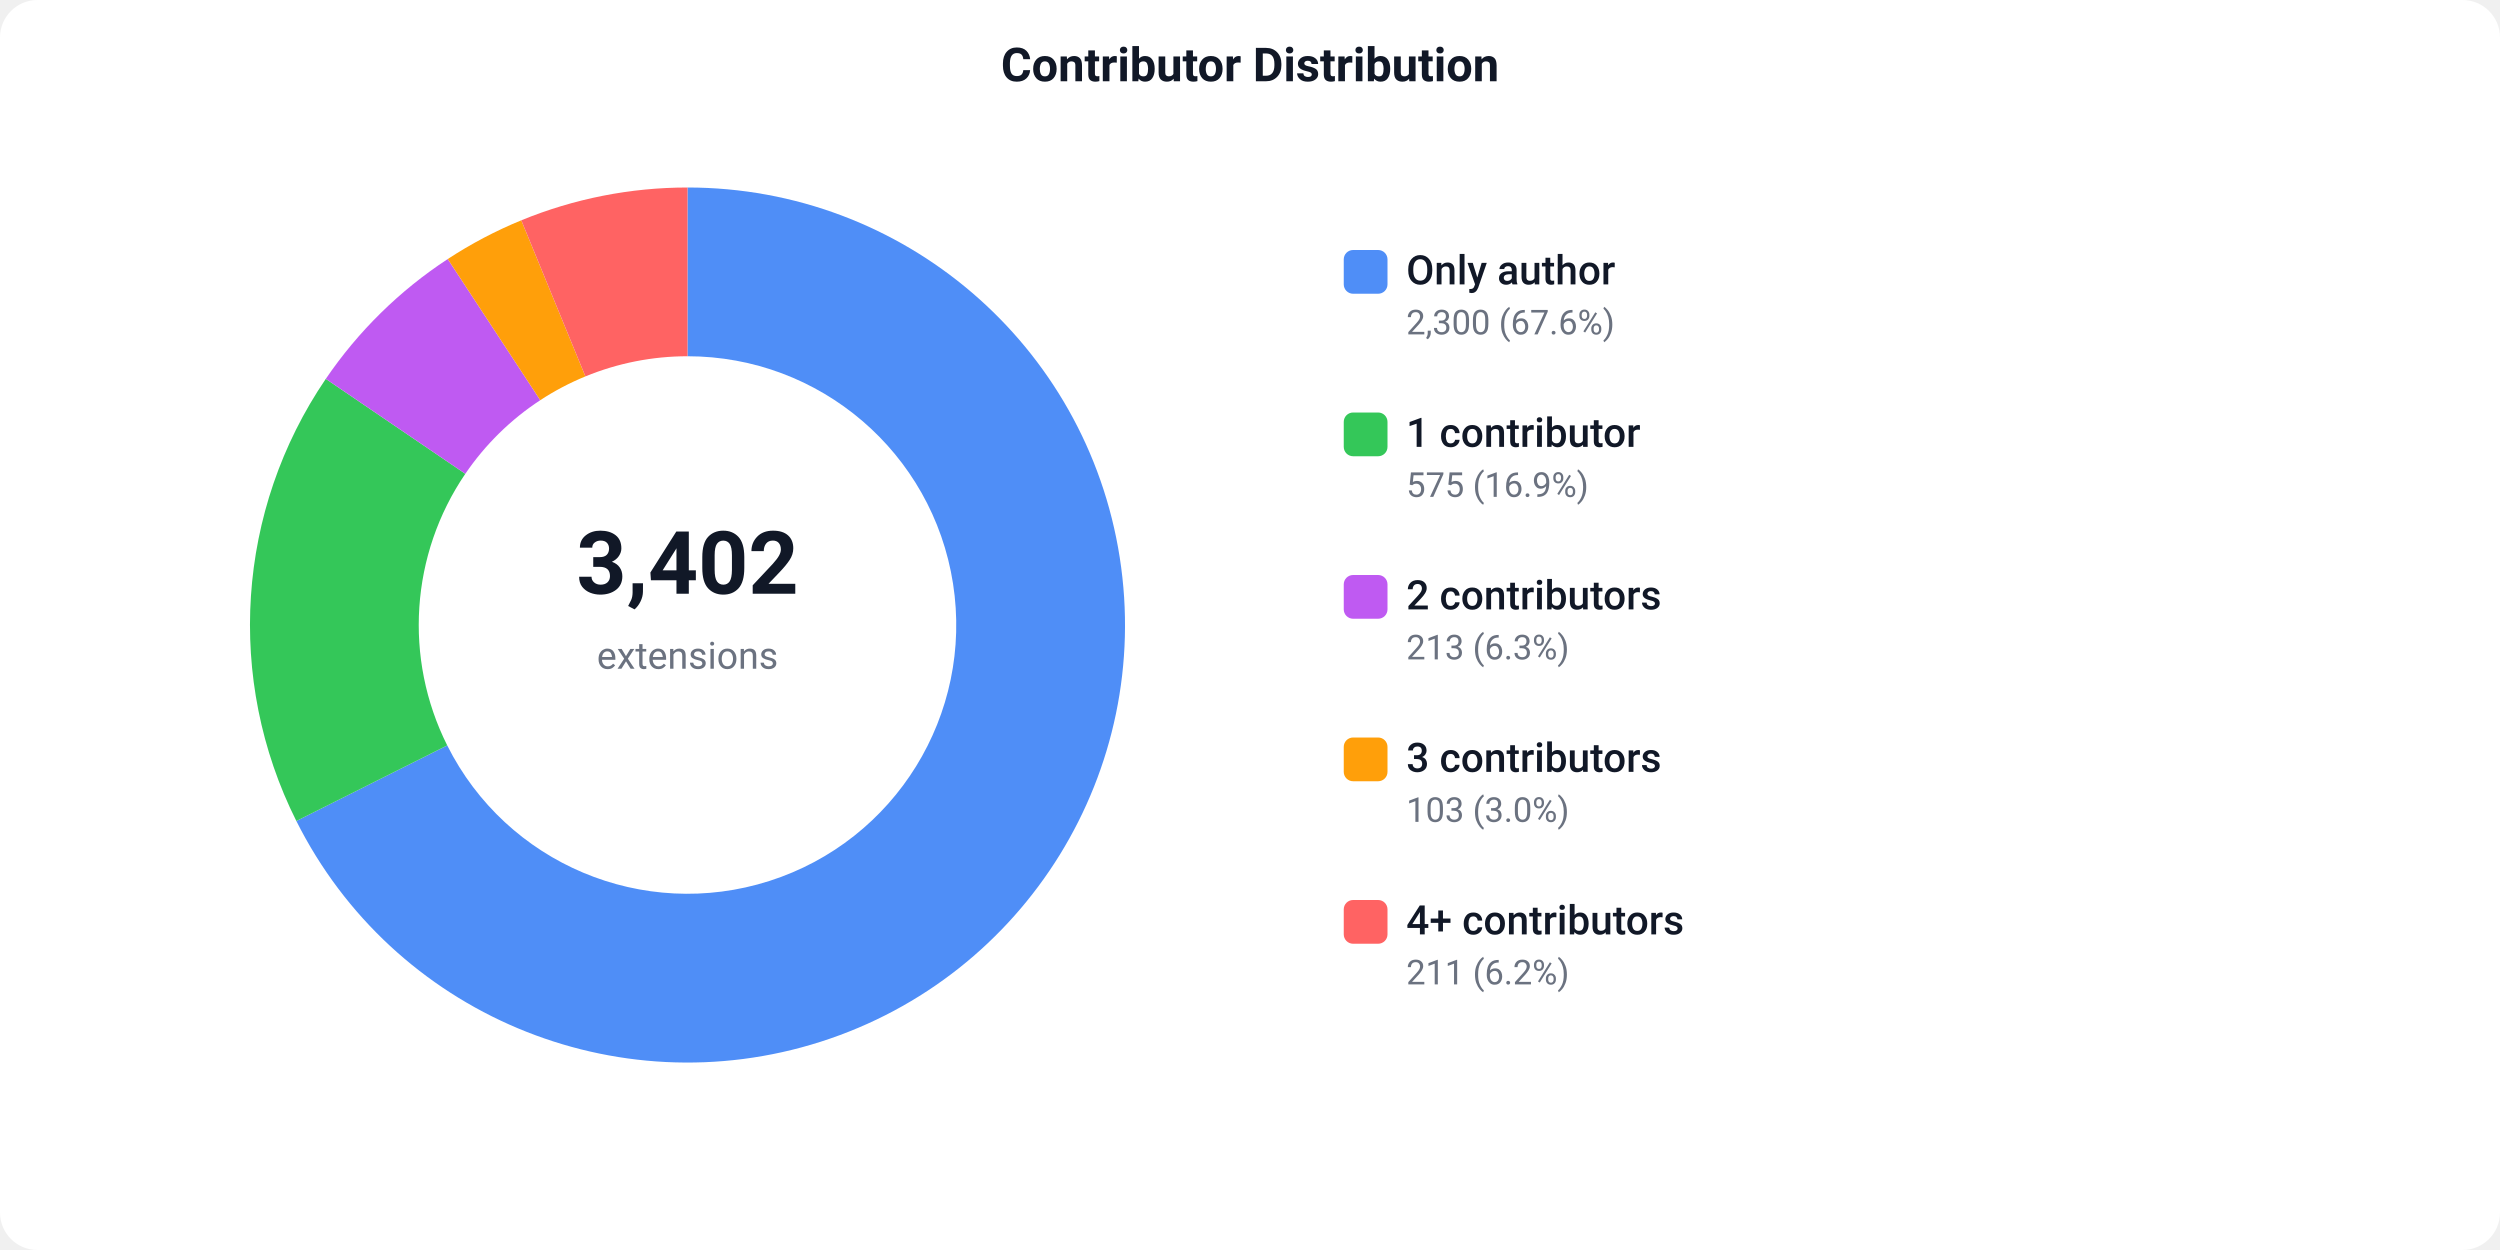
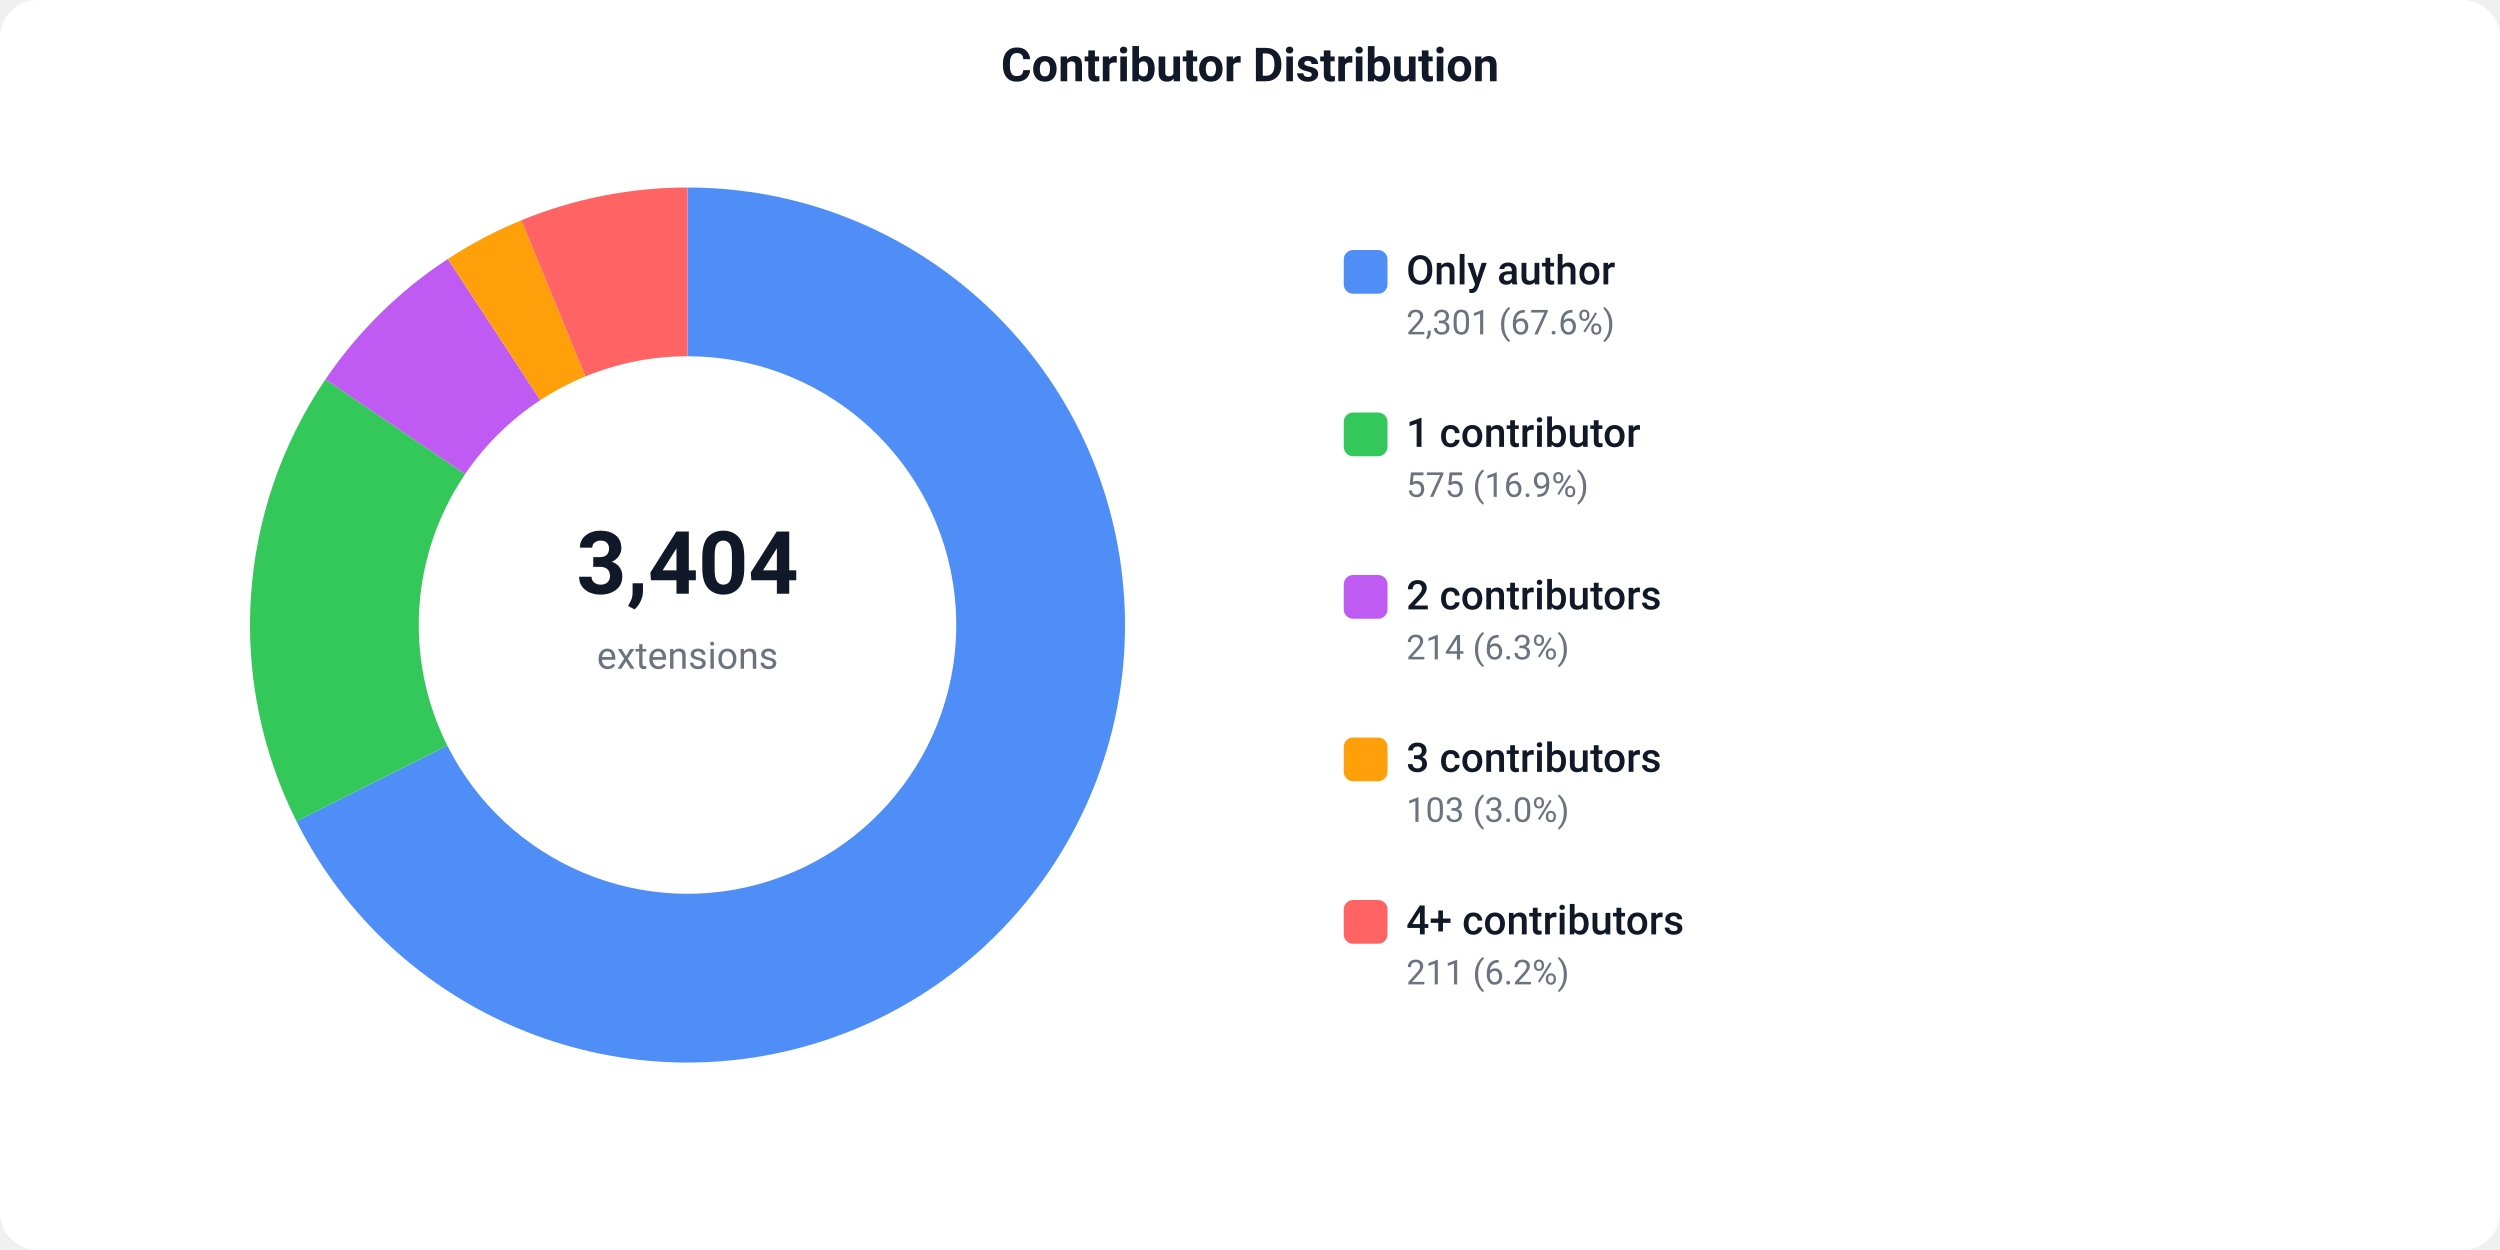
<svg xmlns="http://www.w3.org/2000/svg" width="800" height="400" viewBox="0 0 800 400">
  <defs>
    <style>text { font-family: -apple-system, BlinkMacSystemFont, 'Segoe UI', Roboto, sans-serif; }</style>
  </defs>
  <rect width="800" height="400" fill="#ffffff" rx="12" />
  <text x="400" y="26" text-anchor="middle" font-size="15" font-weight="600" fill="#111827">Contributor Distribution</text>
-   <path d="M 220.00 60.00 A 140 140 0 1 1 94.83 262.72 L 143.11 238.53 A 86 86 0 1 0 220.00 114.00 Z" fill="#4F8EF7" />
-   <path d="M 94.83 262.72 A 140 140 0 0 1 104.25 121.24 L 148.90 151.62 A 86 86 0 0 0 143.11 238.53 Z" fill="#34C759" />
-   <path d="M 104.25 121.24 A 140 140 0 0 1 143.28 82.89 L 172.88 128.06 A 86 86 0 0 0 148.90 151.62 Z" fill="#BF5AF2" />
-   <path d="M 143.28 82.89 A 140 140 0 0 1 166.81 70.50 L 187.33 120.45 A 86 86 0 0 0 172.88 128.06 Z" fill="#FF9F0A" />
-   <path d="M 166.81 70.50 A 140 140 0 0 1 220.00 60.00 L 220.00 114.00 A 86 86 0 0 0 187.33 120.45 Z" fill="#FF6363" />
-   <text x="220" y="190" text-anchor="middle" font-size="28" font-weight="700" fill="#111827">3,402</text>
+   <path d="M 220.00 60.00 A 140 140 0 1 1 94.87 262.80 L 143.14 238.58 A 86 86 0 1 0 220.00 114.00 Z" fill="#4F8EF7" />
+   <path d="M 94.87 262.80 A 140 140 0 0 1 104.15 121.39 L 148.84 151.71 A 86 86 0 0 0 143.14 238.58 Z" fill="#34C759" />
+   <path d="M 104.15 121.39 A 140 140 0 0 1 143.32 82.86 L 172.90 128.04 A 86 86 0 0 0 148.84 151.71 Z" fill="#BF5AF2" />
+   <path d="M 143.32 82.86 A 140 140 0 0 1 166.84 70.48 L 187.35 120.44 A 86 86 0 0 0 172.90 128.04 Z" fill="#FF9F0A" />
+   <path d="M 166.84 70.48 A 140 140 0 0 1 220.00 60.00 L 220.00 114.00 A 86 86 0 0 0 187.35 120.44 Z" fill="#FF6363" />
+   <text x="220" y="190" text-anchor="middle" font-size="28" font-weight="700" fill="#111827">3,404</text>
  <text x="220" y="214" text-anchor="middle" font-size="12" fill="#6b7280">extensions</text>
  <rect x="430" y="80" width="14" height="14" fill="#4F8EF7" rx="3" />
  <text x="450" y="91" font-size="13" font-weight="500" fill="#111827">Only author</text>
-   <text x="450" y="107" font-size="11" fill="#6b7280">2,300 (67.6%)</text>
+   <text x="450" y="107" font-size="11" fill="#6b7280">2,301 (67.6%)</text>
  <rect x="430" y="132" width="14" height="14" fill="#34C759" rx="3" />
  <text x="450" y="143" font-size="13" font-weight="500" fill="#111827">1 contributor</text>
  <text x="450" y="159" font-size="11" fill="#6b7280">575 (16.9%)</text>
  <rect x="430" y="184" width="14" height="14" fill="#BF5AF2" rx="3" />
  <text x="450" y="195" font-size="13" font-weight="500" fill="#111827">2 contributors</text>
-   <text x="450" y="211" font-size="11" fill="#6b7280">213 (6.3%)</text>
+   <text x="450" y="211" font-size="11" fill="#6b7280">214 (6.3%)</text>
  <rect x="430" y="236" width="14" height="14" fill="#FF9F0A" rx="3" />
  <text x="450" y="247" font-size="13" font-weight="500" fill="#111827">3 contributors</text>
  <text x="450" y="263" font-size="11" fill="#6b7280">103 (3.0%)</text>
  <rect x="430" y="288" width="14" height="14" fill="#FF6363" rx="3" />
  <text x="450" y="299" font-size="13" font-weight="500" fill="#111827">4+ contributors</text>
  <text x="450" y="315" font-size="11" fill="#6b7280">211 (6.2%)</text>
</svg>
